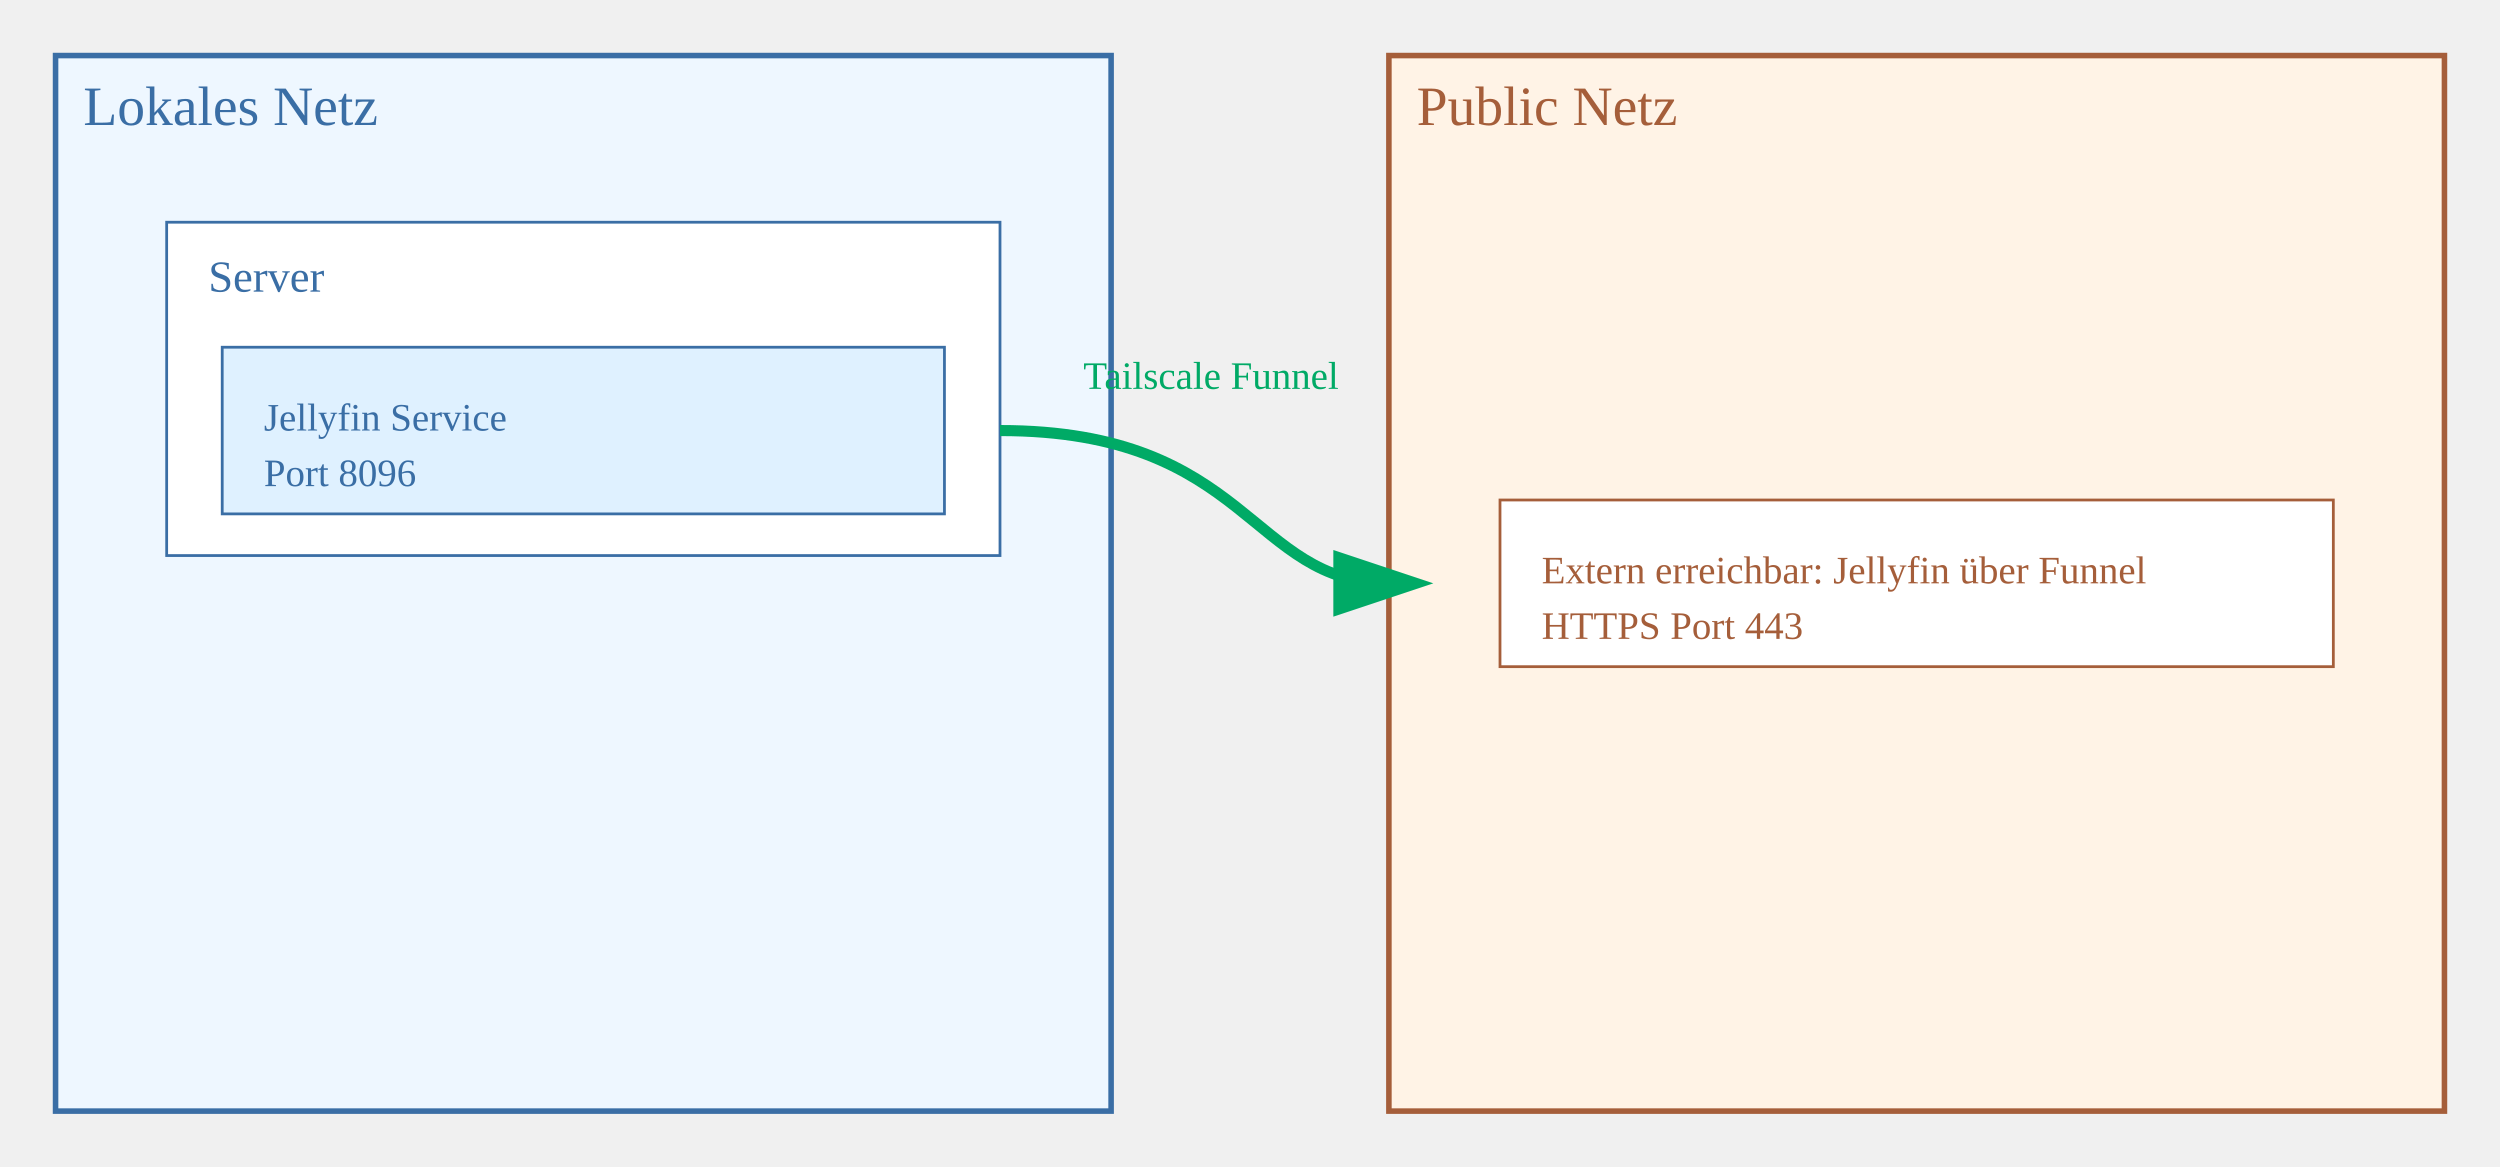
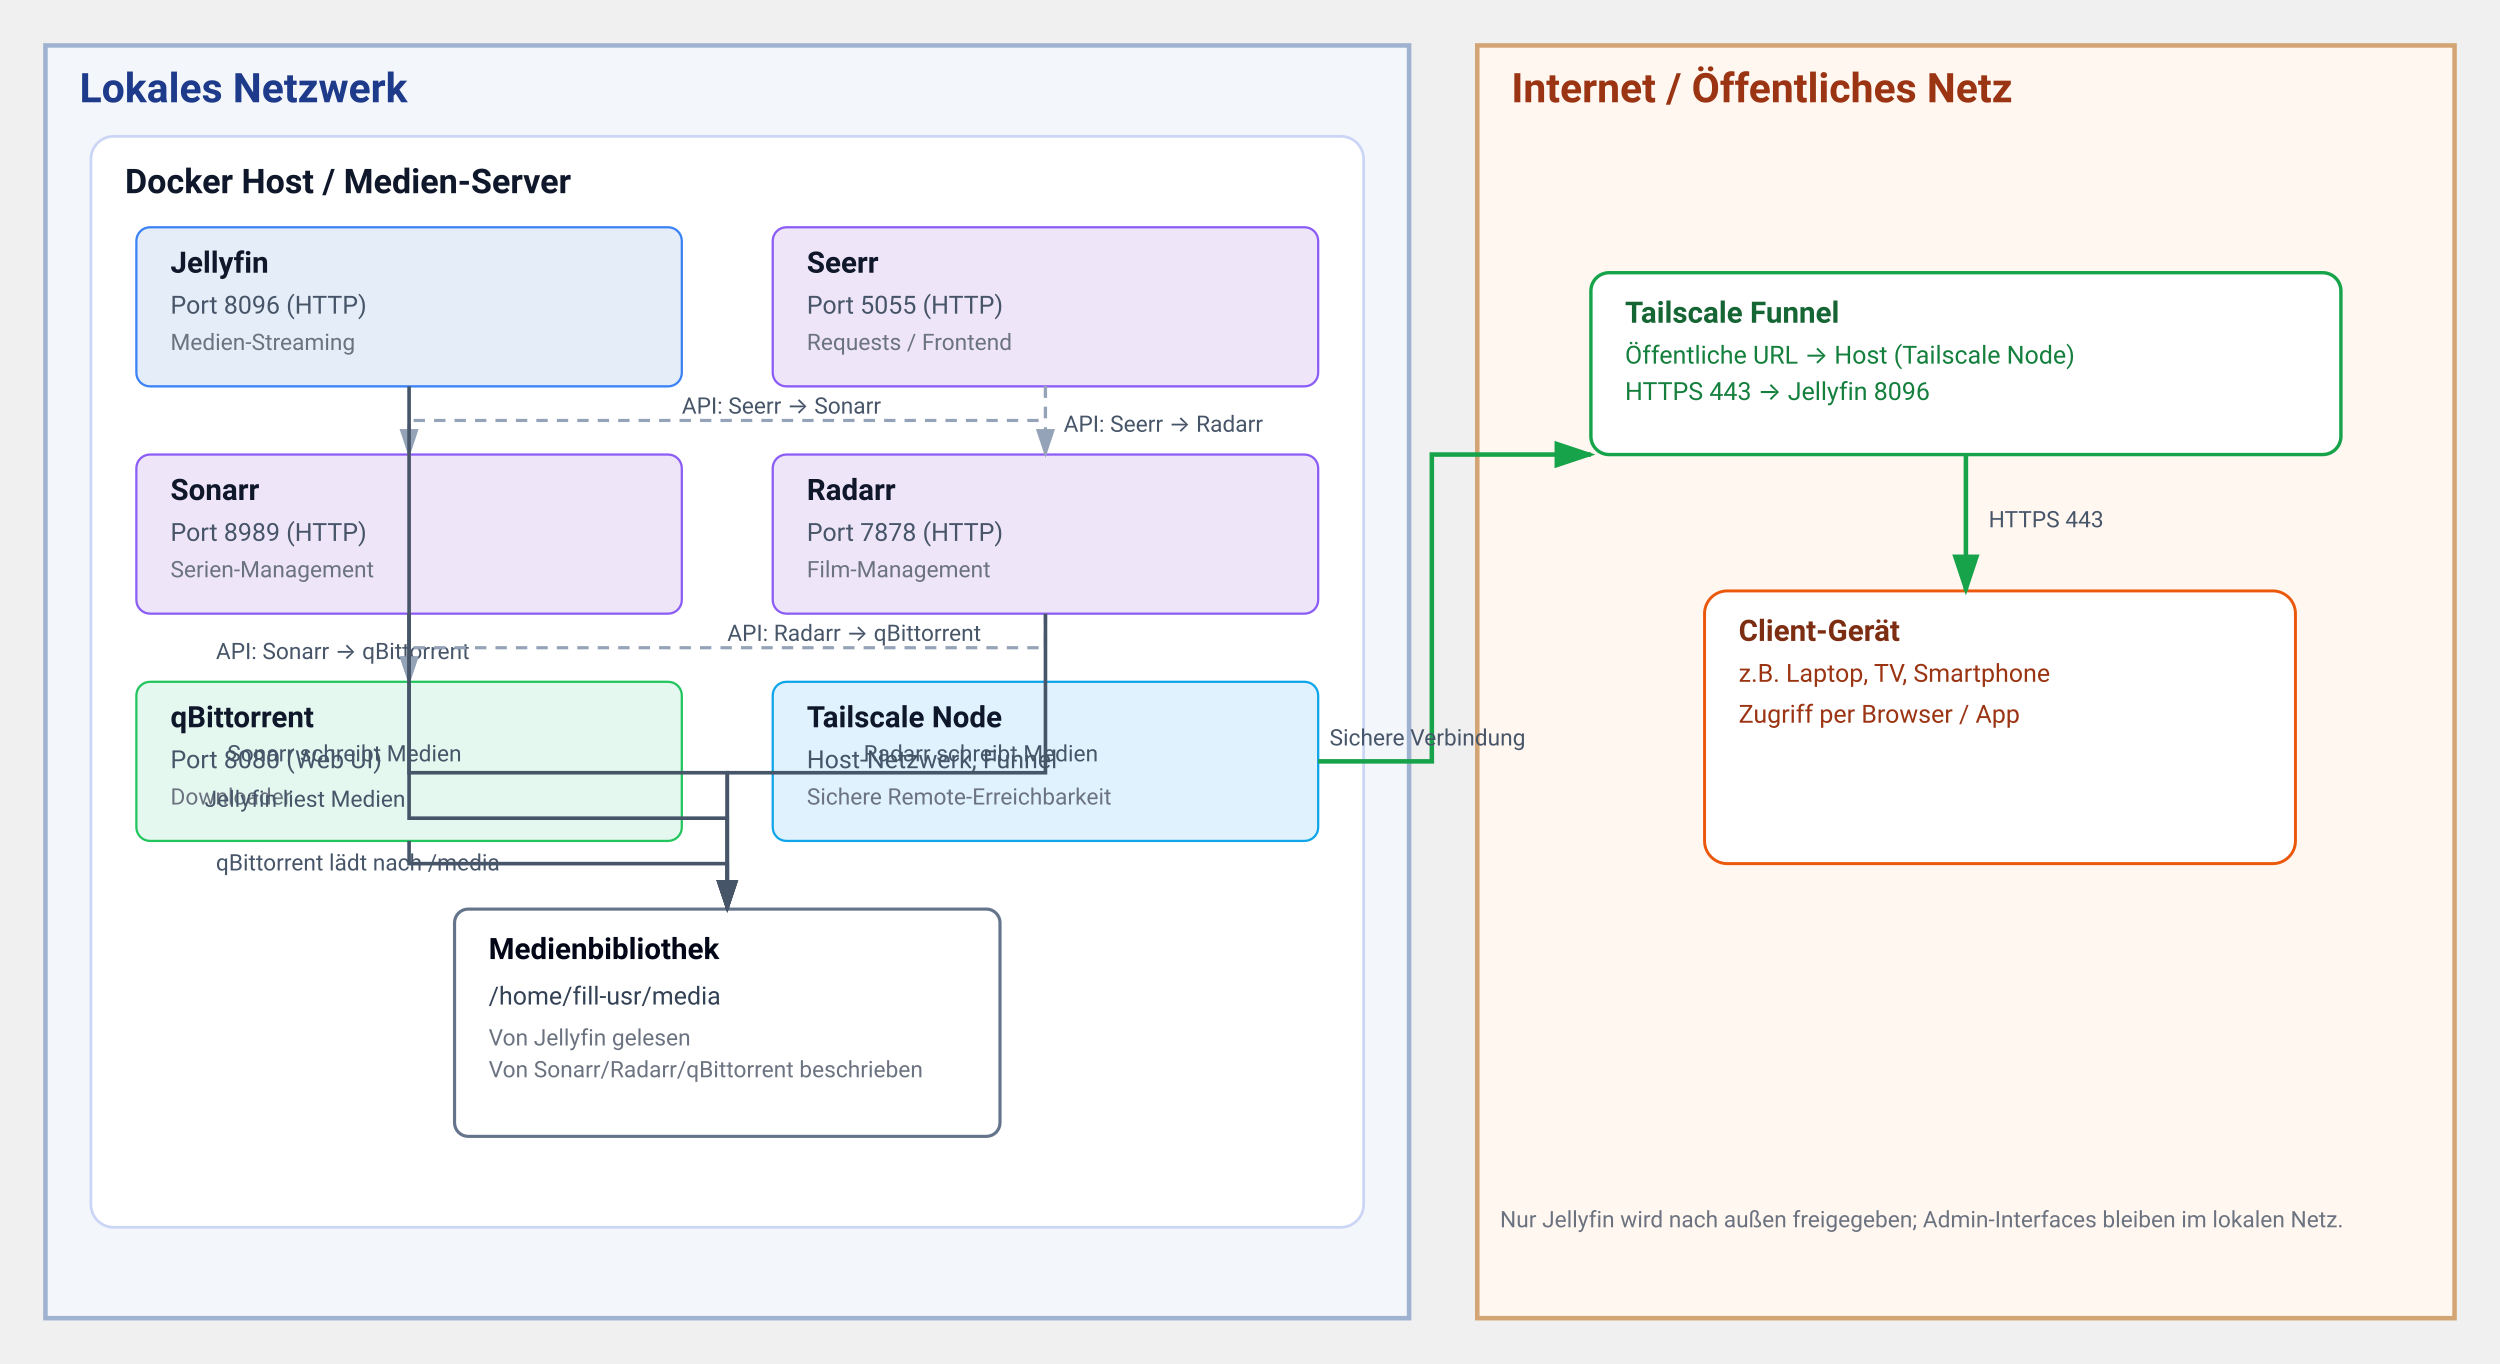
- <svg xmlns="http://www.w3.org/2000/svg" width="900" height="420">
-   <rect x="20" y="20" width="380" height="380" fill="#eef7ff" stroke="#3a6ea5" stroke-width="2" />
-   <text x="30" y="45" font-size="20" fill="#3a6ea5">Lokales Netz</text>
-   <rect x="60" y="80" width="300" height="120" fill="#ffffff" stroke="#3a6ea5" stroke-width="1" />
-   <text x="75" y="105" font-size="16" fill="#3a6ea5">Server</text>
-   <rect x="80" y="125" width="260" height="60" fill="#dff1ff" stroke="#3a6ea5" stroke-width="1" />
-   <text x="95" y="155" font-size="14" fill="#3a6ea5">Jellyfin Service</text>
-   <text x="95" y="175" font-size="14" fill="#3a6ea5">Port 8096</text>
-   <rect x="500" y="20" width="380" height="380" fill="#fff3e6" stroke="#a55e3a" stroke-width="2" />
-   <text x="510" y="45" font-size="20" fill="#a55e3a">Public Netz</text>
-   <path d="M360 155 C450 155 450 210 500 210" stroke="#00aa66" stroke-width="4" fill="none" marker-end="url(#arrow)" />
-   <text x="390" y="140" font-size="14" fill="#00aa66">Tailscale Funnel</text>
-   <rect x="540" y="180" width="300" height="60" fill="#fff" stroke="#a55e3a" stroke-width="1" />
-   <text x="555" y="210" font-size="14" fill="#a55e3a">Extern erreichbar: Jellyfin über Funnel</text>
-   <text x="555" y="230" font-size="14" fill="#a55e3a">HTTPS Port 443</text>
+ <svg xmlns="http://www.w3.org/2000/svg" width="1100" height="600" viewBox="0 0 1100 600">
+   <style>
+ svg{font-family:-apple-system,BlinkMacSystemFont,"Segoe UI",Roboto,Ubuntu,sans-serif}
+ .zone{fill:#f3f6fb;stroke:#9fb3d1;stroke-width:2}
+ .zone-public{fill:#fff7f0;stroke:#d4a574;stroke-width:2}
+ .zone-title{font-size:18px;font-weight:600;fill:#1e3a8a}
+ .zone-title-public{font-size:18px;font-weight:600;fill:#9a3412}
+ .host{fill:#ffffff;stroke:#cbd5f5;stroke-width:1.2}
+ .host-title{font-size:15px;font-weight:600;fill:#0f172a}
+ .service{fill:#e5edf8;stroke:#3b82f6;stroke-width:1;rx:6;ry:6}
+ .service-alt{fill:#efe5f8;stroke:#8b5cf6;stroke-width:1;rx:6;ry:6}
+ .service-download{fill:#e5f8ef;stroke:#22c55e;stroke-width:1;rx:6;ry:6}
+ .service-vpn{fill:#e0f2fe;stroke:#0ea5e9;stroke-width:1;rx:6;ry:6}
+ .service-title{font-size:13px;font-weight:600;fill:#0f172a}
+ .service-port{font-size:11px;fill:#475569}
+ .storage{fill:#ffffff;stroke:#64748b;stroke-width:1.4;rx:6;ry:6}
+ .storage-title{font-size:13px;font-weight:600;fill:#020617}
+ .storage-path{font-size:11px;fill:#334155}
+ .client{fill:#ffffff;stroke:#ea580c;stroke-width:1.3;rx:10;ry:10}
+ .client-title{font-size:13px;font-weight:600;fill:#7c2d12}
+ .client-sub{font-size:11px;fill:#9a3412}
+ .funnel{fill:#ffffff;stroke:#16a34a;stroke-width:1.5;rx:8;ry:8}
+ .funnel-title{font-size:13px;font-weight:600;fill:#166534}
+ .funnel-port{font-size:11px;fill:#15803d}
+ .link-solid{stroke:#475569;stroke-width:1.6;fill:none}
+ .link-dashed{stroke:#94a3b8;stroke-width:1.4;fill:none;stroke-dasharray:5 4}
+ .link-accent{stroke:#16a34a;stroke-width:2;fill:none}
+ .link-label{font-size:10px;fill:#475569}
+ .note{font-size:10px;fill:#6b7280}
+ </style>
  <defs>
-     <marker id="arrow" markerWidth="10" markerHeight="10" refX="5" refY="3" orient="auto">
-       <path d="M0,0 L0,6 L9,3 z" fill="#00aa66" />
+     <marker id="arrowSolid" markerWidth="10" markerHeight="10" refX="8" refY="3" orient="auto">
+       <path d="M0,0 L0,6 L9,3 z" fill="#475569" />
+     </marker>
+     <marker id="arrowDashed" markerWidth="10" markerHeight="10" refX="8" refY="3" orient="auto">
+       <path d="M0,0 L0,6 L9,3 z" fill="#94a3b8" />
+     </marker>
+     <marker id="arrowAccent" markerWidth="10" markerHeight="10" refX="8" refY="3" orient="auto">
+       <path d="M0,0 L0,6 L9,3 z" fill="#16a34a" />
    </marker>
  </defs>
+   <rect class="zone" x="20" y="20" width="600" height="560" />
+   <text class="zone-title" x="35" y="45">Lokales Netzwerk</text>
+   <rect class="host" x="40" y="60" width="560" height="480" rx="10" ry="10" />
+   <text class="host-title" x="55" y="85">Docker Host / Medien-Server</text>
+   <rect class="service" x="60" y="100" width="240" height="70" />
+   <text class="service-title" x="75" y="120">Jellyfin</text>
+   <text class="service-port" x="75" y="138">Port 8096 (HTTP)</text>
+   <text class="note" x="75" y="154">Medien-Streaming</text>
+   <rect class="service-alt" x="340" y="100" width="240" height="70" />
+   <text class="service-title" x="355" y="120">Seerr</text>
+   <text class="service-port" x="355" y="138">Port 5055 (HTTP)</text>
+   <text class="note" x="355" y="154">Requests / Frontend</text>
+   <rect class="service-alt" x="60" y="200" width="240" height="70" />
+   <text class="service-title" x="75" y="220">Sonarr</text>
+   <text class="service-port" x="75" y="238">Port 8989 (HTTP)</text>
+   <text class="note" x="75" y="254">Serien-Management</text>
+   <rect class="service-alt" x="340" y="200" width="240" height="70" />
+   <text class="service-title" x="355" y="220">Radarr</text>
+   <text class="service-port" x="355" y="238">Port 7878 (HTTP)</text>
+   <text class="note" x="355" y="254">Film-Management</text>
+   <rect class="service-download" x="60" y="300" width="240" height="70" />
+   <text class="service-title" x="75" y="320">qBittorrent</text>
+   <text class="service-port" x="75" y="338">Port 8080 (Web UI)</text>
+   <text class="note" x="75" y="354">Downloader</text>
+   <rect class="service-vpn" x="340" y="300" width="240" height="70" />
+   <text class="service-title" x="355" y="320">Tailscale Node</text>
+   <text class="service-port" x="355" y="338">Host-Netzwerk, Funnel</text>
+   <text class="note" x="355" y="354">Sichere Remote-Erreichbarkeit</text>
+   <rect class="storage" x="200" y="400" width="240" height="100" />
+   <text class="storage-title" x="215" y="422">Medienbibliothek</text>
+   <text class="storage-path" x="215" y="442">/home/fill-usr/media</text>
+   <text class="note" x="215" y="460">Von Jellyfin gelesen</text>
+   <text class="note" x="215" y="474">Von Sonarr/Radarr/qBittorrent beschrieben</text>
+   <path class="link-dashed" d="M460 170 L460 185 L180 185 L180 200" marker-end="url(#arrowDashed)" />
+   <text class="link-label" x="300" y="182">API: Seerr → Sonarr</text>
+   <path class="link-dashed" d="M460 170 L460 200" marker-end="url(#arrowDashed)" />
+   <text class="link-label" x="468" y="190">API: Seerr → Radarr</text>
+   <path class="link-dashed" d="M180 270 L180 300" marker-end="url(#arrowDashed)" />
+   <text class="link-label" x="95" y="290">API: Sonarr → qBittorrent</text>
+   <path class="link-dashed" d="M460 270 L460 285 L180 285 L180 300" marker-end="url(#arrowDashed)" />
+   <text class="link-label" x="320" y="282">API: Radarr → qBittorrent</text>
+   <path class="link-solid" d="M180 170 L180 360 L320 360 L320 400" marker-end="url(#arrowSolid)" />
+   <text class="link-label" x="90" y="355">Jellyfin liest Medien</text>
+   <path class="link-solid" d="M180 270 L180 340 L320 340 L320 400" marker-end="url(#arrowSolid)" />
+   <text class="link-label" x="100" y="335">Sonarr schreibt Medien</text>
+   <path class="link-solid" d="M460 270 L460 340 L320 340 L320 400" marker-end="url(#arrowSolid)" />
+   <text class="link-label" x="380" y="335">Radarr schreibt Medien</text>
+   <path class="link-solid" d="M180 370 L180 380 L320 380 L320 400" marker-end="url(#arrowSolid)" />
+   <text class="link-label" x="95" y="383">qBittorrent lädt nach /media</text>
+   <rect class="zone-public" x="650" y="20" width="430" height="560" />
+   <text class="zone-title-public" x="665" y="45">Internet / Öffentliches Netz</text>
+   <rect class="funnel" x="700" y="120" width="330" height="80" />
+   <text class="funnel-title" x="715" y="142">Tailscale Funnel</text>
+   <text class="funnel-port" x="715" y="160">Öffentliche URL → Host (Tailscale Node)</text>
+   <text class="funnel-port" x="715" y="176">HTTPS 443 → Jellyfin 8096</text>
+   <rect class="client" x="750" y="260" width="260" height="120" />
+   <text class="client-title" x="765" y="282">Client-Gerät</text>
+   <text class="client-sub" x="765" y="300">z.B. Laptop, TV, Smartphone</text>
+   <text class="client-sub" x="765" y="318">Zugriff per Browser / App</text>
+   <path class="link-accent" d="M580 335 L630 335 L630 200 L700 200" marker-end="url(#arrowAccent)" />
+   <text class="link-label" x="585" y="328">Sichere Verbindung</text>
+   <path class="link-accent" d="M865 200 L865 260" marker-end="url(#arrowAccent)" />
+   <text class="link-label" x="875" y="232">HTTPS 443</text>
+   <text class="note" x="660" y="540">Nur Jellyfin wird nach außen freigegeben; Admin-Interfaces bleiben im lokalen Netz.</text>
</svg>
